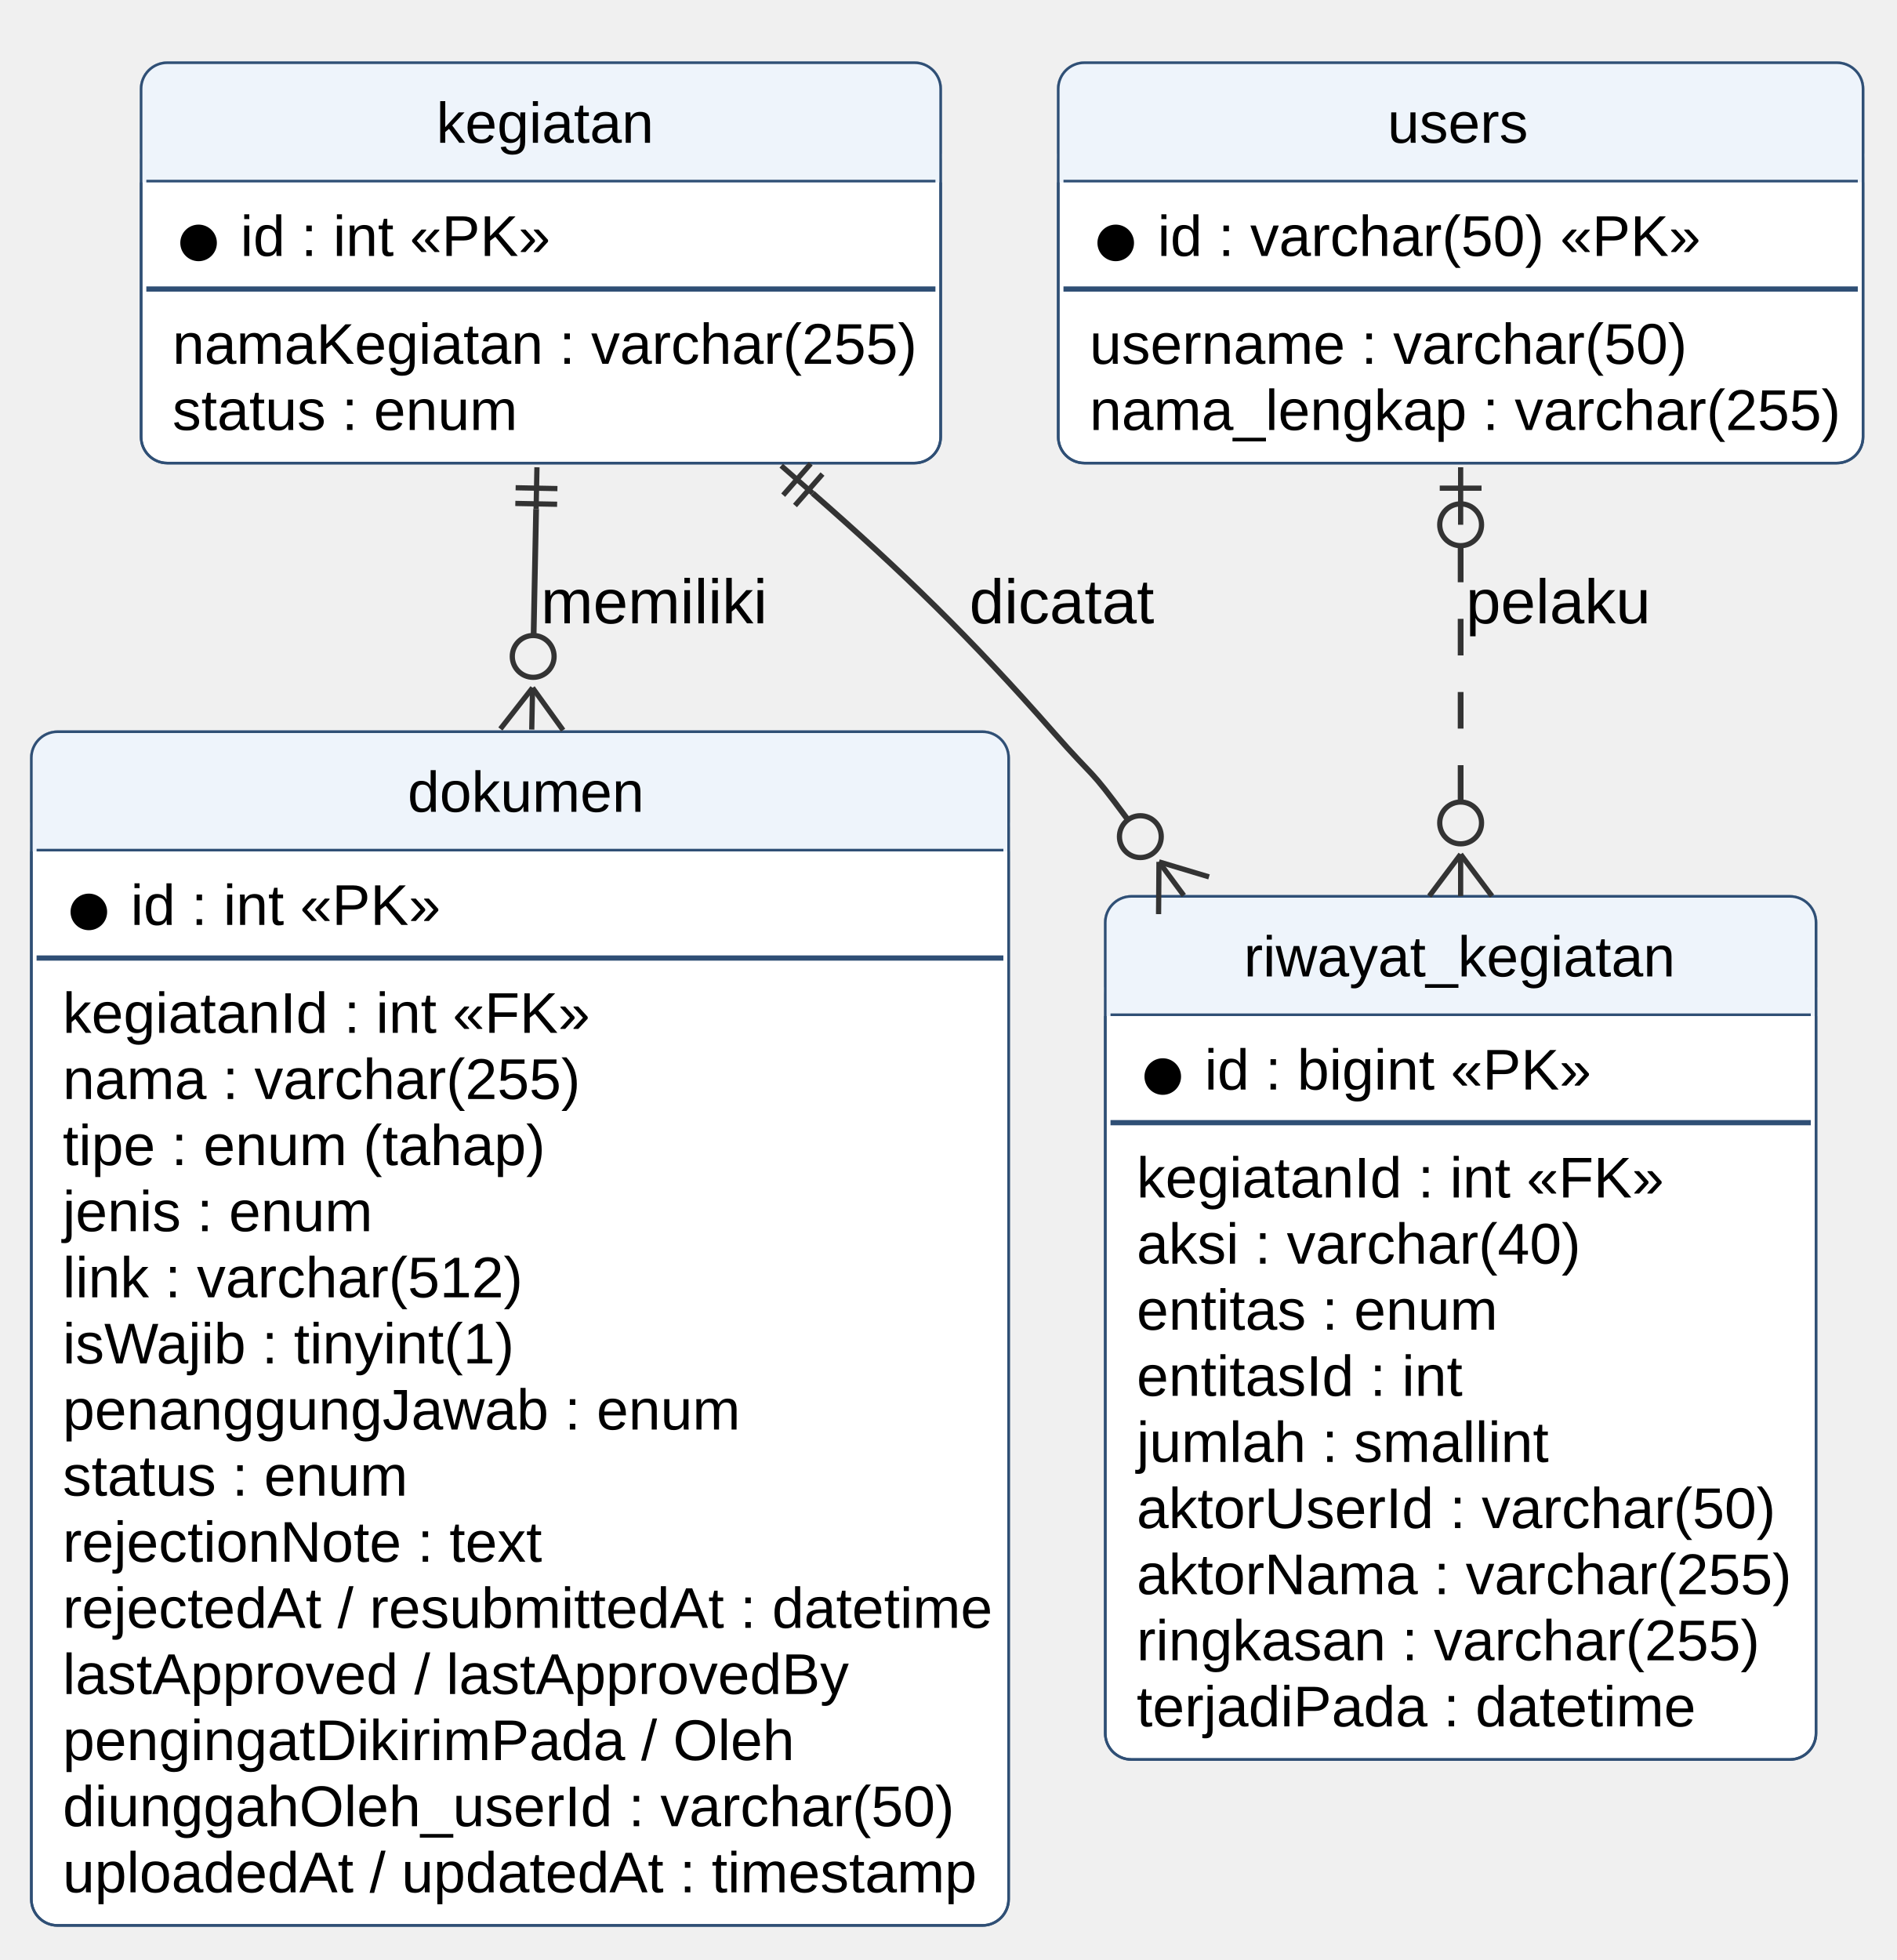
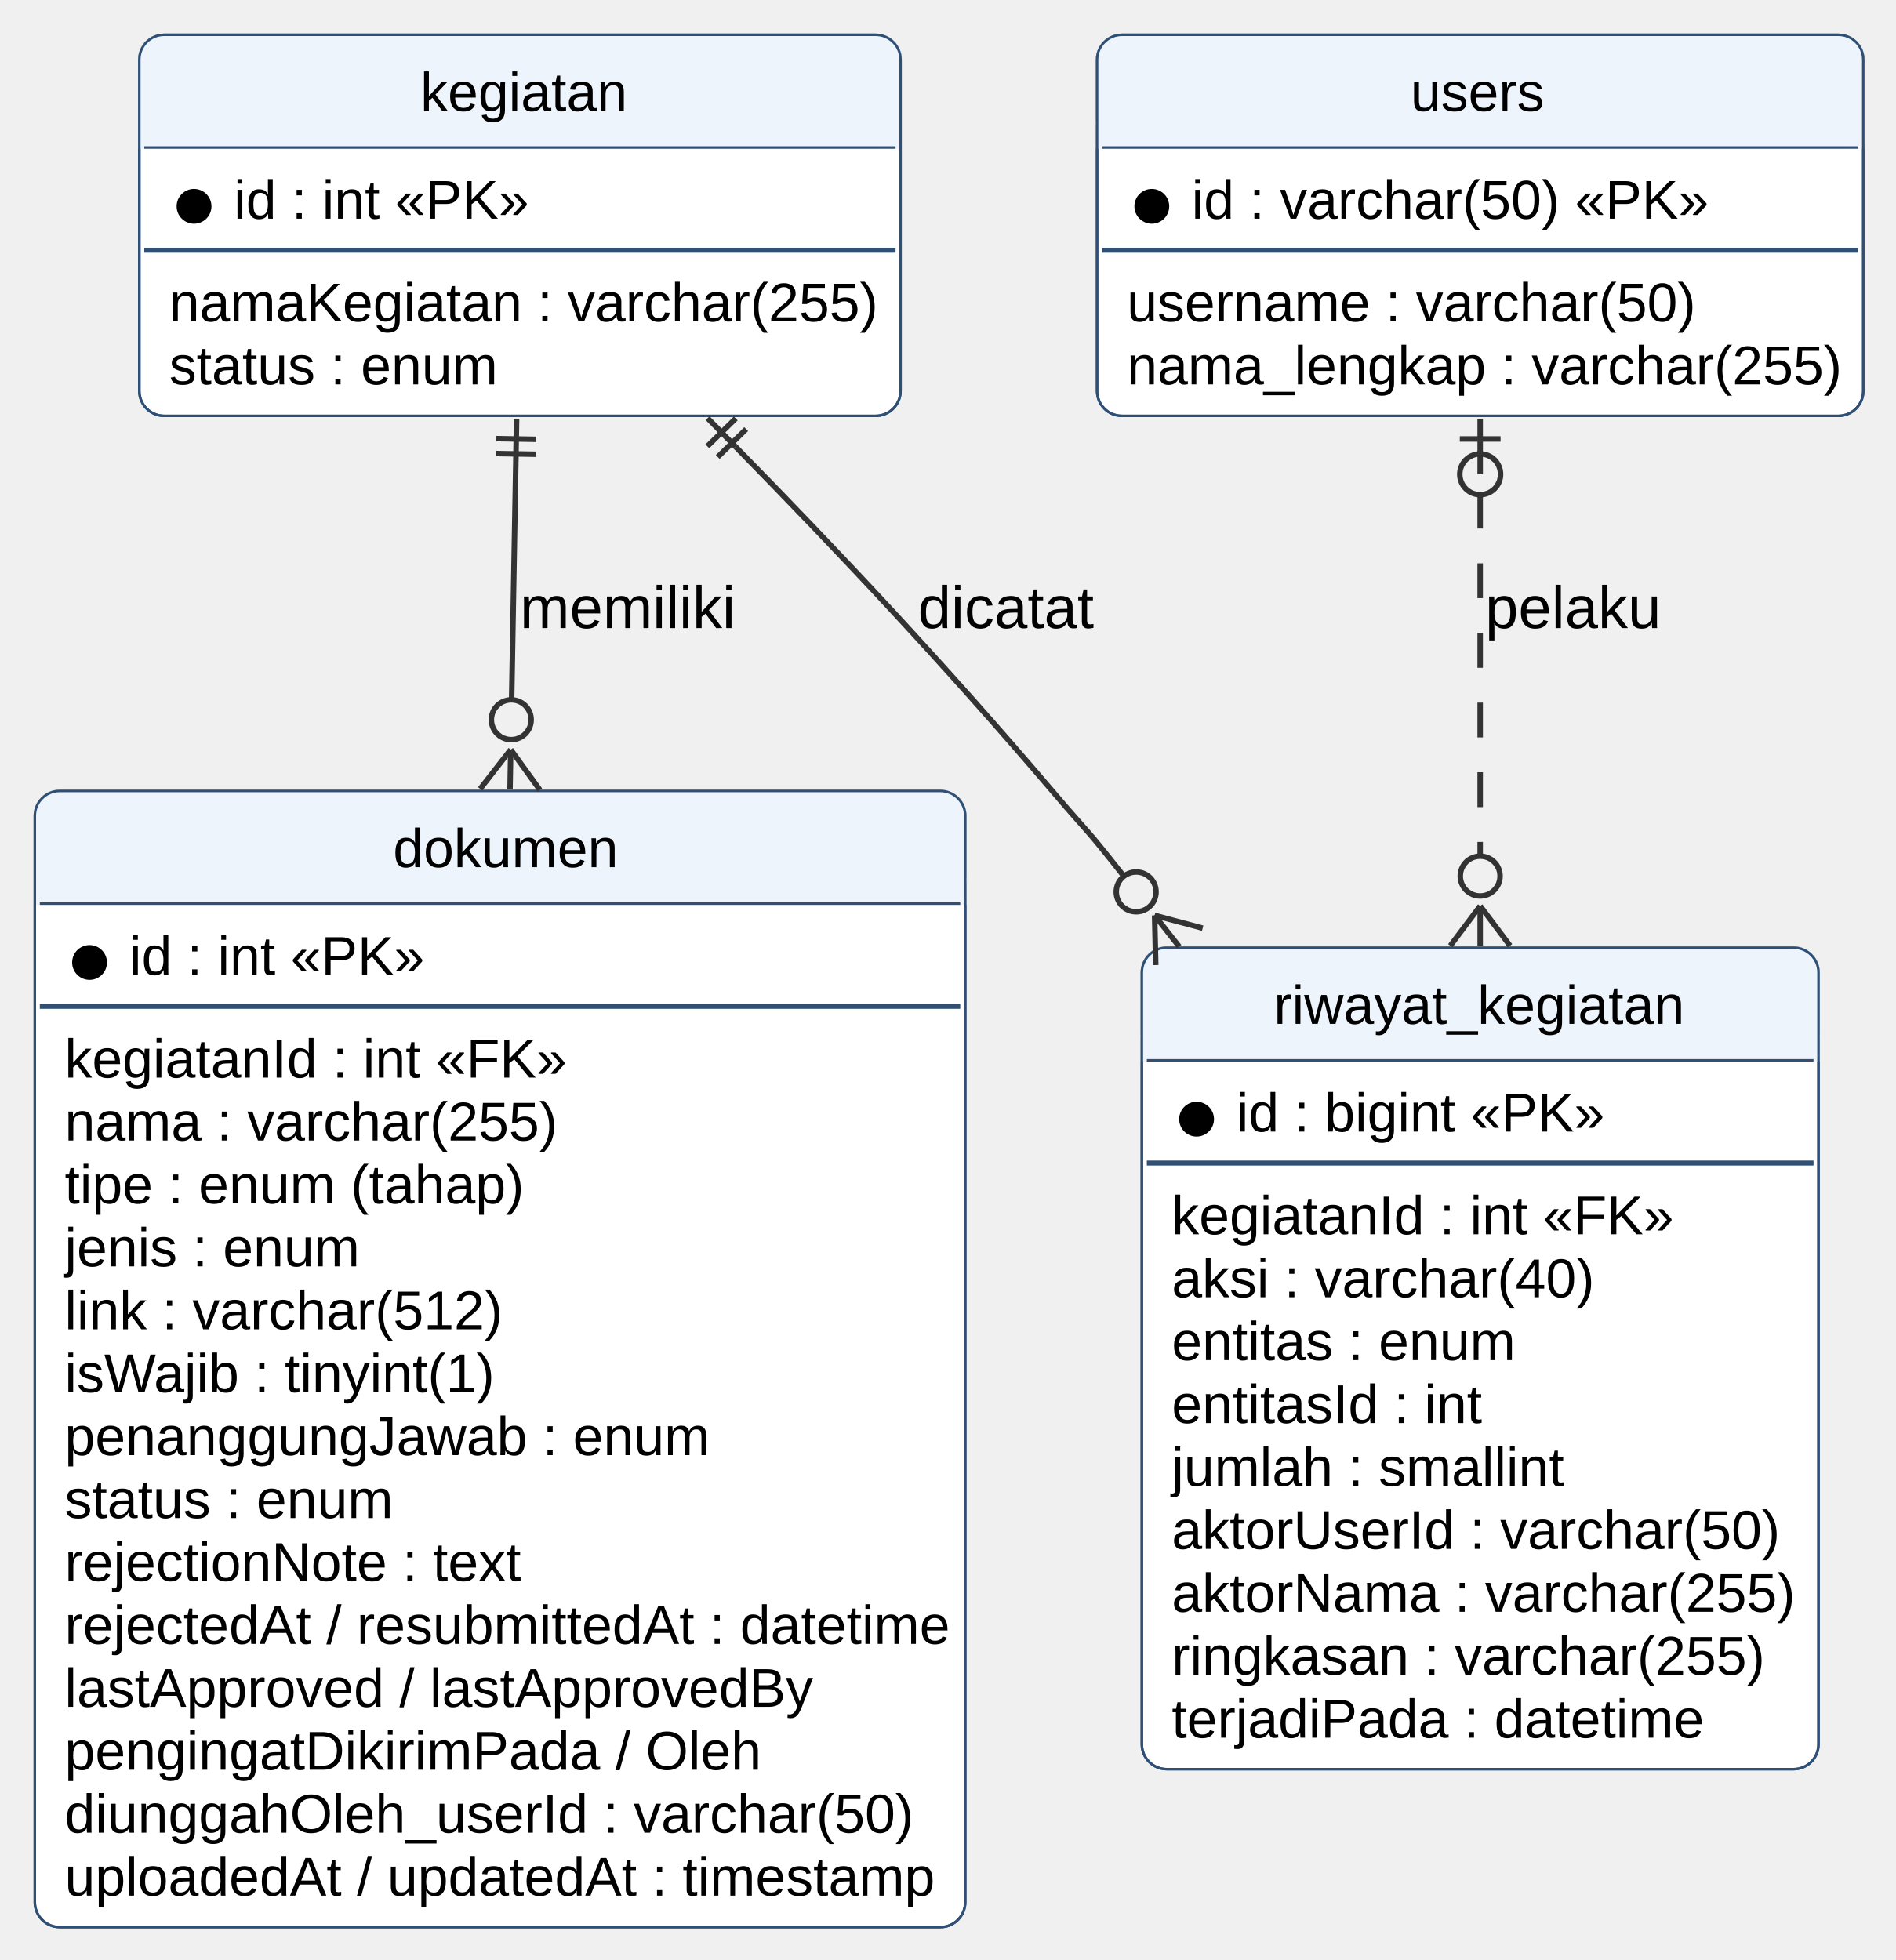
- <svg xmlns="http://www.w3.org/2000/svg" contentStyleType="text/css" height="375px" preserveAspectRatio="none" style="width:363px;height:375px;background:#FFFFFF;" version="1.1" viewBox="0 0 363 375" width="363px" zoomAndPan="magnify">
+ <svg xmlns="http://www.w3.org/2000/svg" contentStyleType="text/css" height="394px" preserveAspectRatio="none" style="width:381px;height:394px;background:#FFFFFF;" version="1.1" viewBox="0 0 381 394" width="381px" zoomAndPan="magnify">
  <defs />
  <g>
    <g id="elem_kegiatan">
-       <rect codeLine="6" fill="#FFFFFF" height="76.596" id="kegiatan" rx="5" ry="5" style="stroke:#2F4F75;stroke-width:0.5;" width="153" x="27" y="12" />
-       <rect fill="#EEF4FB" height="22.649" rx="5" ry="5" style="stroke:#EEF4FB;stroke-width:0.5;" width="153" x="27" y="12" />
-       <rect fill="#EEF4FB" height="5" style="stroke:#EEF4FB;stroke-width:0.5;" width="153" x="27" y="29.649" />
-       <rect codeLine="6" fill="none" height="76.596" id="kegiatan" rx="5" ry="5" style="stroke:#2F4F75;stroke-width:0.5;" width="153" x="27" y="12" />
-       <text fill="#000000" font-family="Arial" font-size="11" lengthAdjust="spacing" textLength="40" x="83.5" y="27.318">kegiatan</text>
-       <line style="stroke:#2F4F75;stroke-width:0.5;" x1="28" x2="179" y1="34.649" y2="34.649" />
-       <ellipse cx="38" cy="46.473" fill="#000000" rx="3" ry="3" style="stroke:#000000;stroke-width:1.0;" />
-       <text fill="#000000" font-family="Arial" font-size="11" lengthAdjust="spacing" textLength="56" x="46" y="48.967">id : int «PK»</text>
-       <line style="stroke:#2F4F75;stroke-width:1.0;" x1="28" x2="179" y1="55.298" y2="55.298" />
-       <text fill="#000000" font-family="Arial" font-size="11" lengthAdjust="spacing" textLength="141" x="33" y="69.616">namaKegiatan : varchar(255)</text>
-       <text fill="#000000" font-family="Arial" font-size="11" lengthAdjust="spacing" textLength="65" x="33" y="82.265">status : enum</text>
+       <rect codeLine="6" fill="#FFFFFF" height="76.596" id="kegiatan" rx="5" ry="5" style="stroke:#2F4F75;stroke-width:0.5;" width="153" x="28" y="7" />
+       <rect fill="#EEF4FB" height="22.649" rx="5" ry="5" style="stroke:#EEF4FB;stroke-width:0.5;" width="153" x="28" y="7" />
+       <rect fill="#EEF4FB" height="5" style="stroke:#EEF4FB;stroke-width:0.5;" width="153" x="28" y="24.649" />
+       <rect codeLine="6" fill="none" height="76.596" id="kegiatan" rx="5" ry="5" style="stroke:#2F4F75;stroke-width:0.5;" width="153" x="28" y="7" />
+       <text fill="#000000" font-family="Arial" font-size="11" lengthAdjust="spacing" textLength="40" x="84.5" y="22.318">kegiatan</text>
+       <line style="stroke:#2F4F75;stroke-width:0.5;" x1="29" x2="180" y1="29.649" y2="29.649" />
+       <ellipse cx="39" cy="41.473" fill="#000000" rx="3" ry="3" style="stroke:#000000;stroke-width:1.0;" />
+       <text fill="#000000" font-family="Arial" font-size="11" lengthAdjust="spacing" textLength="56" x="47" y="43.967">id : int «PK»</text>
+       <line style="stroke:#2F4F75;stroke-width:1.0;" x1="29" x2="180" y1="50.298" y2="50.298" />
+       <text fill="#000000" font-family="Arial" font-size="11" lengthAdjust="spacing" textLength="141" x="34" y="64.616">namaKegiatan : varchar(255)</text>
+       <text fill="#000000" font-family="Arial" font-size="11" lengthAdjust="spacing" textLength="65" x="34" y="77.265">status : enum</text>
    </g>
    <g id="elem_dokumen">
-       <rect codeLine="13" fill="#FFFFFF" height="228.383" id="dokumen" rx="5" ry="5" style="stroke:#2F4F75;stroke-width:0.5;" width="187" x="6" y="140" />
-       <rect fill="#EEF4FB" height="22.649" rx="5" ry="5" style="stroke:#EEF4FB;stroke-width:0.5;" width="187" x="6" y="140" />
-       <rect fill="#EEF4FB" height="5" style="stroke:#EEF4FB;stroke-width:0.5;" width="187" x="6" y="157.649" />
-       <rect codeLine="13" fill="none" height="228.383" id="dokumen" rx="5" ry="5" style="stroke:#2F4F75;stroke-width:0.5;" width="187" x="6" y="140" />
-       <text fill="#000000" font-family="Arial" font-size="11" lengthAdjust="spacing" textLength="43" x="78" y="155.318">dokumen</text>
-       <line style="stroke:#2F4F75;stroke-width:0.5;" x1="7" x2="192" y1="162.649" y2="162.649" />
-       <ellipse cx="17" cy="174.473" fill="#000000" rx="3" ry="3" style="stroke:#000000;stroke-width:1.0;" />
-       <text fill="#000000" font-family="Arial" font-size="11" lengthAdjust="spacing" textLength="56" x="25" y="176.967">id : int «PK»</text>
-       <line style="stroke:#2F4F75;stroke-width:1.0;" x1="7" x2="192" y1="183.298" y2="183.298" />
-       <text fill="#000000" font-family="Arial" font-size="11" lengthAdjust="spacing" textLength="96" x="12" y="197.616">kegiatanId : int «FK»</text>
-       <text fill="#000000" font-family="Arial" font-size="11" lengthAdjust="spacing" textLength="99" x="12" y="210.265">nama : varchar(255)</text>
-       <text fill="#000000" font-family="Arial" font-size="11" lengthAdjust="spacing" textLength="90" x="12" y="222.914">tipe : enum (tahap)</text>
-       <text fill="#000000" font-family="Arial" font-size="11" lengthAdjust="spacing" textLength="57" x="12" y="235.562">jenis : enum</text>
-       <text fill="#000000" font-family="Arial" font-size="11" lengthAdjust="spacing" textLength="88" x="12" y="248.211">link : varchar(512)</text>
-       <text fill="#000000" font-family="Arial" font-size="11" lengthAdjust="spacing" textLength="85" x="12" y="260.86">isWajib : tinyint(1)</text>
-       <text fill="#000000" font-family="Arial" font-size="11" lengthAdjust="spacing" textLength="128" x="12" y="273.509">penanggungJawab : enum</text>
-       <text fill="#000000" font-family="Arial" font-size="11" lengthAdjust="spacing" textLength="65" x="12" y="286.158">status : enum</text>
-       <text fill="#000000" font-family="Arial" font-size="11" lengthAdjust="spacing" textLength="90" x="12" y="298.807">rejectionNote : text</text>
-       <text fill="#000000" font-family="Arial" font-size="11" lengthAdjust="spacing" textLength="175" x="12" y="311.456">rejectedAt / resubmittedAt : datetime</text>
-       <text fill="#000000" font-family="Arial" font-size="11" lengthAdjust="spacing" textLength="152" x="12" y="324.105">lastApproved / lastApprovedBy</text>
-       <text fill="#000000" font-family="Arial" font-size="11" lengthAdjust="spacing" textLength="132" x="12" y="336.754">pengingatDikirimPada / Oleh</text>
-       <text fill="#000000" font-family="Arial" font-size="11" lengthAdjust="spacing" textLength="169" x="12" y="349.403">diunggahOleh_userId : varchar(50)</text>
-       <text fill="#000000" font-family="Arial" font-size="11" lengthAdjust="spacing" textLength="171" x="12" y="362.052">uploadedAt / updatedAt : timestamp</text>
+       <rect codeLine="13" fill="#FFFFFF" height="228.383" id="dokumen" rx="5" ry="5" style="stroke:#2F4F75;stroke-width:0.5;" width="187" x="7" y="159" />
+       <rect fill="#EEF4FB" height="22.649" rx="5" ry="5" style="stroke:#EEF4FB;stroke-width:0.5;" width="187" x="7" y="159" />
+       <rect fill="#EEF4FB" height="5" style="stroke:#EEF4FB;stroke-width:0.5;" width="187" x="7" y="176.649" />
+       <rect codeLine="13" fill="none" height="228.383" id="dokumen" rx="5" ry="5" style="stroke:#2F4F75;stroke-width:0.5;" width="187" x="7" y="159" />
+       <text fill="#000000" font-family="Arial" font-size="11" lengthAdjust="spacing" textLength="43" x="79" y="174.318">dokumen</text>
+       <line style="stroke:#2F4F75;stroke-width:0.5;" x1="8" x2="193" y1="181.649" y2="181.649" />
+       <ellipse cx="18" cy="193.473" fill="#000000" rx="3" ry="3" style="stroke:#000000;stroke-width:1.0;" />
+       <text fill="#000000" font-family="Arial" font-size="11" lengthAdjust="spacing" textLength="56" x="26" y="195.967">id : int «PK»</text>
+       <line style="stroke:#2F4F75;stroke-width:1.0;" x1="8" x2="193" y1="202.298" y2="202.298" />
+       <text fill="#000000" font-family="Arial" font-size="11" lengthAdjust="spacing" textLength="96" x="13" y="216.616">kegiatanId : int «FK»</text>
+       <text fill="#000000" font-family="Arial" font-size="11" lengthAdjust="spacing" textLength="99" x="13" y="229.265">nama : varchar(255)</text>
+       <text fill="#000000" font-family="Arial" font-size="11" lengthAdjust="spacing" textLength="90" x="13" y="241.914">tipe : enum (tahap)</text>
+       <text fill="#000000" font-family="Arial" font-size="11" lengthAdjust="spacing" textLength="57" x="13" y="254.562">jenis : enum</text>
+       <text fill="#000000" font-family="Arial" font-size="11" lengthAdjust="spacing" textLength="88" x="13" y="267.211">link : varchar(512)</text>
+       <text fill="#000000" font-family="Arial" font-size="11" lengthAdjust="spacing" textLength="85" x="13" y="279.86">isWajib : tinyint(1)</text>
+       <text fill="#000000" font-family="Arial" font-size="11" lengthAdjust="spacing" textLength="128" x="13" y="292.509">penanggungJawab : enum</text>
+       <text fill="#000000" font-family="Arial" font-size="11" lengthAdjust="spacing" textLength="65" x="13" y="305.158">status : enum</text>
+       <text fill="#000000" font-family="Arial" font-size="11" lengthAdjust="spacing" textLength="90" x="13" y="317.807">rejectionNote : text</text>
+       <text fill="#000000" font-family="Arial" font-size="11" lengthAdjust="spacing" textLength="175" x="13" y="330.456">rejectedAt / resubmittedAt : datetime</text>
+       <text fill="#000000" font-family="Arial" font-size="11" lengthAdjust="spacing" textLength="152" x="13" y="343.105">lastApproved / lastApprovedBy</text>
+       <text fill="#000000" font-family="Arial" font-size="11" lengthAdjust="spacing" textLength="132" x="13" y="355.754">pengingatDikirimPada / Oleh</text>
+       <text fill="#000000" font-family="Arial" font-size="11" lengthAdjust="spacing" textLength="169" x="13" y="368.403">diunggahOleh_userId : varchar(50)</text>
+       <text fill="#000000" font-family="Arial" font-size="11" lengthAdjust="spacing" textLength="171" x="13" y="381.052">uploadedAt / updatedAt : timestamp</text>
    </g>
    <g id="elem_riwayat_kegiatan">
-       <rect codeLine="32" fill="#FFFFFF" height="165.138" id="riwayat_kegiatan" rx="5" ry="5" style="stroke:#2F4F75;stroke-width:0.5;" width="136" x="211.5" y="171.5" />
-       <rect fill="#EEF4FB" height="22.649" rx="5" ry="5" style="stroke:#EEF4FB;stroke-width:0.5;" width="136" x="211.5" y="171.5" />
-       <rect fill="#EEF4FB" height="5" style="stroke:#EEF4FB;stroke-width:0.5;" width="136" x="211.5" y="189.149" />
-       <rect codeLine="32" fill="none" height="165.138" id="riwayat_kegiatan" rx="5" ry="5" style="stroke:#2F4F75;stroke-width:0.5;" width="136" x="211.5" y="171.5" />
-       <text fill="#000000" font-family="Arial" font-size="11" lengthAdjust="spacing" textLength="83" x="238" y="186.818">riwayat_kegiatan</text>
-       <line style="stroke:#2F4F75;stroke-width:0.5;" x1="212.5" x2="346.5" y1="194.149" y2="194.149" />
-       <ellipse cx="222.5" cy="205.973" fill="#000000" rx="3" ry="3" style="stroke:#000000;stroke-width:1.0;" />
-       <text fill="#000000" font-family="Arial" font-size="11" lengthAdjust="spacing" textLength="70" x="230.5" y="208.467">id : bigint «PK»</text>
-       <line style="stroke:#2F4F75;stroke-width:1.0;" x1="212.5" x2="346.5" y1="214.798" y2="214.798" />
-       <text fill="#000000" font-family="Arial" font-size="11" lengthAdjust="spacing" textLength="96" x="217.5" y="229.116">kegiatanId : int «FK»</text>
-       <text fill="#000000" font-family="Arial" font-size="11" lengthAdjust="spacing" textLength="86" x="217.5" y="241.765">aksi : varchar(40)</text>
-       <text fill="#000000" font-family="Arial" font-size="11" lengthAdjust="spacing" textLength="67" x="217.5" y="254.414">entitas : enum</text>
-       <text fill="#000000" font-family="Arial" font-size="11" lengthAdjust="spacing" textLength="60" x="217.5" y="267.062">entitasId : int</text>
-       <text fill="#000000" font-family="Arial" font-size="11" lengthAdjust="spacing" textLength="74" x="217.5" y="279.711">jumlah : smallint</text>
-       <text fill="#000000" font-family="Arial" font-size="11" lengthAdjust="spacing" textLength="122" x="217.5" y="292.36">aktorUserId : varchar(50)</text>
-       <text fill="#000000" font-family="Arial" font-size="11" lengthAdjust="spacing" textLength="124" x="217.5" y="305.009">aktorNama : varchar(255)</text>
-       <text fill="#000000" font-family="Arial" font-size="11" lengthAdjust="spacing" textLength="120" x="217.5" y="317.658">ringkasan : varchar(255)</text>
-       <text fill="#000000" font-family="Arial" font-size="11" lengthAdjust="spacing" textLength="102" x="217.5" y="330.307">terjadiPada : datetime</text>
+       <rect codeLine="32" fill="#FFFFFF" height="165.138" id="riwayat_kegiatan" rx="5" ry="5" style="stroke:#2F4F75;stroke-width:0.5;" width="136" x="229.5" y="190.5" />
+       <rect fill="#EEF4FB" height="22.649" rx="5" ry="5" style="stroke:#EEF4FB;stroke-width:0.5;" width="136" x="229.5" y="190.5" />
+       <rect fill="#EEF4FB" height="5" style="stroke:#EEF4FB;stroke-width:0.5;" width="136" x="229.5" y="208.149" />
+       <rect codeLine="32" fill="none" height="165.138" id="riwayat_kegiatan" rx="5" ry="5" style="stroke:#2F4F75;stroke-width:0.5;" width="136" x="229.5" y="190.5" />
+       <text fill="#000000" font-family="Arial" font-size="11" lengthAdjust="spacing" textLength="83" x="256" y="205.818">riwayat_kegiatan</text>
+       <line style="stroke:#2F4F75;stroke-width:0.5;" x1="230.5" x2="364.5" y1="213.149" y2="213.149" />
+       <ellipse cx="240.5" cy="224.973" fill="#000000" rx="3" ry="3" style="stroke:#000000;stroke-width:1.0;" />
+       <text fill="#000000" font-family="Arial" font-size="11" lengthAdjust="spacing" textLength="70" x="248.5" y="227.467">id : bigint «PK»</text>
+       <line style="stroke:#2F4F75;stroke-width:1.0;" x1="230.5" x2="364.5" y1="233.798" y2="233.798" />
+       <text fill="#000000" font-family="Arial" font-size="11" lengthAdjust="spacing" textLength="96" x="235.5" y="248.116">kegiatanId : int «FK»</text>
+       <text fill="#000000" font-family="Arial" font-size="11" lengthAdjust="spacing" textLength="86" x="235.5" y="260.765">aksi : varchar(40)</text>
+       <text fill="#000000" font-family="Arial" font-size="11" lengthAdjust="spacing" textLength="67" x="235.5" y="273.414">entitas : enum</text>
+       <text fill="#000000" font-family="Arial" font-size="11" lengthAdjust="spacing" textLength="60" x="235.5" y="286.062">entitasId : int</text>
+       <text fill="#000000" font-family="Arial" font-size="11" lengthAdjust="spacing" textLength="74" x="235.5" y="298.711">jumlah : smallint</text>
+       <text fill="#000000" font-family="Arial" font-size="11" lengthAdjust="spacing" textLength="122" x="235.5" y="311.36">aktorUserId : varchar(50)</text>
+       <text fill="#000000" font-family="Arial" font-size="11" lengthAdjust="spacing" textLength="124" x="235.5" y="324.009">aktorNama : varchar(255)</text>
+       <text fill="#000000" font-family="Arial" font-size="11" lengthAdjust="spacing" textLength="120" x="235.5" y="336.658">ringkasan : varchar(255)</text>
+       <text fill="#000000" font-family="Arial" font-size="11" lengthAdjust="spacing" textLength="102" x="235.5" y="349.307">terjadiPada : datetime</text>
    </g>
    <g id="elem_users">
-       <rect codeLine="46" fill="#FFFFFF" height="76.596" id="users" rx="5" ry="5" style="stroke:#2F4F75;stroke-width:0.5;" width="154" x="202.5" y="12" />
-       <rect fill="#EEF4FB" height="22.649" rx="5" ry="5" style="stroke:#EEF4FB;stroke-width:0.5;" width="154" x="202.5" y="12" />
-       <rect fill="#EEF4FB" height="5" style="stroke:#EEF4FB;stroke-width:0.5;" width="154" x="202.5" y="29.649" />
-       <rect codeLine="46" fill="none" height="76.596" id="users" rx="5" ry="5" style="stroke:#2F4F75;stroke-width:0.5;" width="154" x="202.5" y="12" />
-       <text fill="#000000" font-family="Arial" font-size="11" lengthAdjust="spacing" textLength="28" x="265.5" y="27.318">users</text>
-       <line style="stroke:#2F4F75;stroke-width:0.5;" x1="203.5" x2="355.5" y1="34.649" y2="34.649" />
-       <ellipse cx="213.5" cy="46.473" fill="#000000" rx="3" ry="3" style="stroke:#000000;stroke-width:1.0;" />
-       <text fill="#000000" font-family="Arial" font-size="11" lengthAdjust="spacing" textLength="103" x="221.5" y="48.967">id : varchar(50) «PK»</text>
-       <line style="stroke:#2F4F75;stroke-width:1.0;" x1="203.5" x2="355.5" y1="55.298" y2="55.298" />
-       <text fill="#000000" font-family="Arial" font-size="11" lengthAdjust="spacing" textLength="115" x="208.5" y="69.616">username : varchar(50)</text>
-       <text fill="#000000" font-family="Arial" font-size="11" lengthAdjust="spacing" textLength="142" x="208.5" y="82.265">nama_lengkap : varchar(255)</text>
+       <rect codeLine="46" fill="#FFFFFF" height="76.596" id="users" rx="5" ry="5" style="stroke:#2F4F75;stroke-width:0.5;" width="154" x="220.5" y="7" />
+       <rect fill="#EEF4FB" height="22.649" rx="5" ry="5" style="stroke:#EEF4FB;stroke-width:0.5;" width="154" x="220.5" y="7" />
+       <rect fill="#EEF4FB" height="5" style="stroke:#EEF4FB;stroke-width:0.5;" width="154" x="220.5" y="24.649" />
+       <rect codeLine="46" fill="none" height="76.596" id="users" rx="5" ry="5" style="stroke:#2F4F75;stroke-width:0.5;" width="154" x="220.5" y="7" />
+       <text fill="#000000" font-family="Arial" font-size="11" lengthAdjust="spacing" textLength="28" x="283.5" y="22.318">users</text>
+       <line style="stroke:#2F4F75;stroke-width:0.5;" x1="221.5" x2="373.5" y1="29.649" y2="29.649" />
+       <ellipse cx="231.5" cy="41.473" fill="#000000" rx="3" ry="3" style="stroke:#000000;stroke-width:1.0;" />
+       <text fill="#000000" font-family="Arial" font-size="11" lengthAdjust="spacing" textLength="103" x="239.5" y="43.967">id : varchar(50) «PK»</text>
+       <line style="stroke:#2F4F75;stroke-width:1.0;" x1="221.5" x2="373.5" y1="50.298" y2="50.298" />
+       <text fill="#000000" font-family="Arial" font-size="11" lengthAdjust="spacing" textLength="115" x="226.5" y="64.616">username : varchar(50)</text>
+       <text fill="#000000" font-family="Arial" font-size="11" lengthAdjust="spacing" textLength="142" x="226.5" y="77.265">nama_lengkap : varchar(255)</text>
    </g>
-     <line style="stroke:#333333;stroke-width:1.0;" x1="98.669" x2="106.668" y1="93.32" y2="93.479" />
-     <line style="stroke:#333333;stroke-width:1.0;" x1="98.609" x2="106.608" y1="96.32" y2="96.479" />
-     <line style="stroke:#333333;stroke-width:1.0;" x1="102.589" x2="102.748" y1="97.399" y2="89.401" />
-     <line style="stroke:#333333;stroke-width:1.0;" x1="101.91" x2="107.75" y1="131.589" y2="139.707" />
-     <line style="stroke:#333333;stroke-width:1.0;" x1="101.91" x2="95.752" y1="131.589" y2="139.469" />
-     <line style="stroke:#333333;stroke-width:1.0;" x1="101.91" x2="101.751" y1="131.589" y2="139.588" />
-     <ellipse cx="102.029" cy="125.591" fill="none" rx="4" ry="4" style="stroke:#333333;stroke-width:1.0;" />
-     <path d="M102.589,97.399 C102.299,111.991 102.467,103.518 102.109,121.591 " fill="none" style="stroke:#333333;stroke-width:1.1;" />
-     <text fill="#000000" font-family="Arial" font-size="12" lengthAdjust="spacing" textLength="47" x="103.5" y="119.256">memiliki</text>
-     <line style="stroke:#333333;stroke-width:1.0;" x1="149.865" x2="155.133" y1="94.74" y2="88.72" />
-     <line style="stroke:#333333;stroke-width:1.0;" x1="152.123" x2="157.391" y1="96.716" y2="90.695" />
-     <line style="stroke:#333333;stroke-width:1.0;" x1="155.51" x2="149.489" y1="94.364" y2="89.096" />
-     <line style="stroke:#333333;stroke-width:1.0;" x1="221.775" x2="231.353" y1="164.897" y2="167.77" />
-     <line style="stroke:#333333;stroke-width:1.0;" x1="221.775" x2="221.699" y1="164.897" y2="174.897" />
-     <line style="stroke:#333333;stroke-width:1.0;" x1="221.775" x2="226.526" y1="164.897" y2="171.334" />
-     <ellipse cx="218.211" cy="160.07" fill="none" rx="4" ry="4" style="stroke:#333333;stroke-width:1.0;" />
-     <path d="M155.51,94.364 C172.674,109.381 185.775,122.079 201.5,140 C210.069,149.765 207.834,146.013 215.836,156.852 " fill="none" style="stroke:#333333;stroke-width:1.1;" />
-     <text fill="#000000" font-family="Arial" font-size="12" lengthAdjust="spacing" textLength="36" x="185.5" y="119.256">dicatat</text>
-     <line style="stroke:#333333;stroke-width:1.0;" x1="279.5" x2="279.5" y1="100.401" y2="89.401" />
-     <ellipse cx="279.5" cy="100.401" fill="none" rx="4" ry="4" style="stroke:#333333;stroke-width:1.0;" />
-     <line style="stroke:#333333;stroke-width:1.0;" x1="275.5" x2="283.5" y1="93.401" y2="93.401" />
-     <line style="stroke:#333333;stroke-width:1.0;" x1="279.5" x2="285.5" y1="163.448" y2="171.448" />
-     <line style="stroke:#333333;stroke-width:1.0;" x1="279.5" x2="273.5" y1="163.448" y2="171.448" />
-     <line style="stroke:#333333;stroke-width:1.0;" x1="279.5" x2="279.5" y1="163.448" y2="171.448" />
-     <ellipse cx="279.5" cy="157.448" fill="none" rx="4" ry="4" style="stroke:#333333;stroke-width:1.0;" />
-     <path d="M279.5,104.401 C279.5,127.543 279.5,125.052 279.5,153.448 " fill="none" style="stroke:#333333;stroke-width:1.1;stroke-dasharray:7.0,7.0;" />
-     <text fill="#000000" font-family="Arial" font-size="12" lengthAdjust="spacing" textLength="37" x="280.5" y="119.256">pelaku</text>
+     <g id="link_kegiatan_dokumen">
+       <path codeLine="53" d="M103.687,92.239 C103.317,112.929 103.311,113.783 102.831,140.683 " fill="none" id="kegiatan-dokumen" style="stroke:#333333;stroke-width:1.1;" />
+       <line style="stroke:#333333;stroke-width:1.1;" x1="99.759" x2="107.758" y1="88.168" y2="88.311" />
+       <line style="stroke:#333333;stroke-width:1.1;" x1="99.706" x2="107.704" y1="91.167" y2="91.31" />
+       <line style="stroke:#333333;stroke-width:1.1;" x1="103.687" x2="103.83" y1="92.239" y2="84.24" />
+       <line style="stroke:#333333;stroke-width:1.1;" x1="102.653" x2="108.509" y1="150.681" y2="158.787" />
+       <line style="stroke:#333333;stroke-width:1.1;" x1="102.653" x2="96.511" y1="150.681" y2="158.573" />
+       <line style="stroke:#333333;stroke-width:1.1;" x1="102.653" x2="102.51" y1="150.681" y2="158.68" />
+       <ellipse cx="102.76" cy="144.682" fill="none" rx="4" ry="4" style="stroke:#333333;stroke-width:1.1;" />
+       <text fill="#000000" font-family="Arial" font-size="12" lengthAdjust="spacing" textLength="47" x="104.5" y="126.256">memiliki</text>
+     </g>
+     <g id="link_kegiatan_riwayat_kegiatan">
+       <path codeLine="54" d="M147.818,89.775 C168.808,111.205 189.48,133.14 211.5,159 C219.97,168.95 217.494,165.47 225.884,176.14 " fill="none" id="kegiatan-riwayat_kegiatan" style="stroke:#333333;stroke-width:1.1;" />
+       <line style="stroke:#333333;stroke-width:1.1;" x1="142.161" x2="147.876" y1="89.716" y2="84.119" />
+       <line style="stroke:#333333;stroke-width:1.1;" x1="144.261" x2="149.976" y1="91.86" y2="86.262" />
+       <line style="stroke:#333333;stroke-width:1.1;" x1="147.818" x2="142.22" y1="89.775" y2="84.06" />
+       <line style="stroke:#333333;stroke-width:1.1;" x1="232.065" x2="241.726" y1="184.001" y2="186.581" />
+       <line style="stroke:#333333;stroke-width:1.1;" x1="232.065" x2="232.293" y1="184.001" y2="193.999" />
+       <line style="stroke:#333333;stroke-width:1.1;" x1="232.065" x2="237.01" y1="184.001" y2="190.29" />
+       <ellipse cx="228.356" cy="179.285" fill="none" rx="4" ry="4" style="stroke:#333333;stroke-width:1.1;" />
+       <text fill="#000000" font-family="Arial" font-size="12" lengthAdjust="spacing" textLength="36" x="184.5" y="126.256">dicatat</text>
+     </g>
+     <g id="link_users_riwayat_kegiatan">
+       <path codeLine="55" d="M297.5,99.24 C297.5,128.08 297.5,135.9 297.5,172.11 " fill="none" id="users-riwayat_kegiatan" style="stroke:#333333;stroke-width:1.1;stroke-dasharray:7.0,7.0;" />
+       <line style="stroke:#333333;stroke-width:1.1;" x1="297.5" x2="297.5" y1="95.34" y2="84.24" />
+       <ellipse cx="297.5" cy="95.34" fill="none" rx="4.1" ry="4.1" style="stroke:#333333;stroke-width:1.1;" />
+       <line style="stroke:#333333;stroke-width:1.1;" x1="293.4" x2="301.6" y1="88.24" y2="88.24" />
+       <line style="stroke:#333333;stroke-width:1.1;" x1="297.5" x2="303.5" y1="182.11" y2="190.11" />
+       <line style="stroke:#333333;stroke-width:1.1;" x1="297.5" x2="291.5" y1="182.11" y2="190.11" />
+       <line style="stroke:#333333;stroke-width:1.1;" x1="297.5" x2="297.5" y1="182.11" y2="190.11" />
+       <ellipse cx="297.5" cy="176.11" fill="none" rx="4" ry="4" style="stroke:#333333;stroke-width:1.1;" />
+       <text fill="#000000" font-family="Arial" font-size="12" lengthAdjust="spacing" textLength="37" x="298.5" y="126.256">pelaku</text>
+     </g>
  </g>
</svg>
